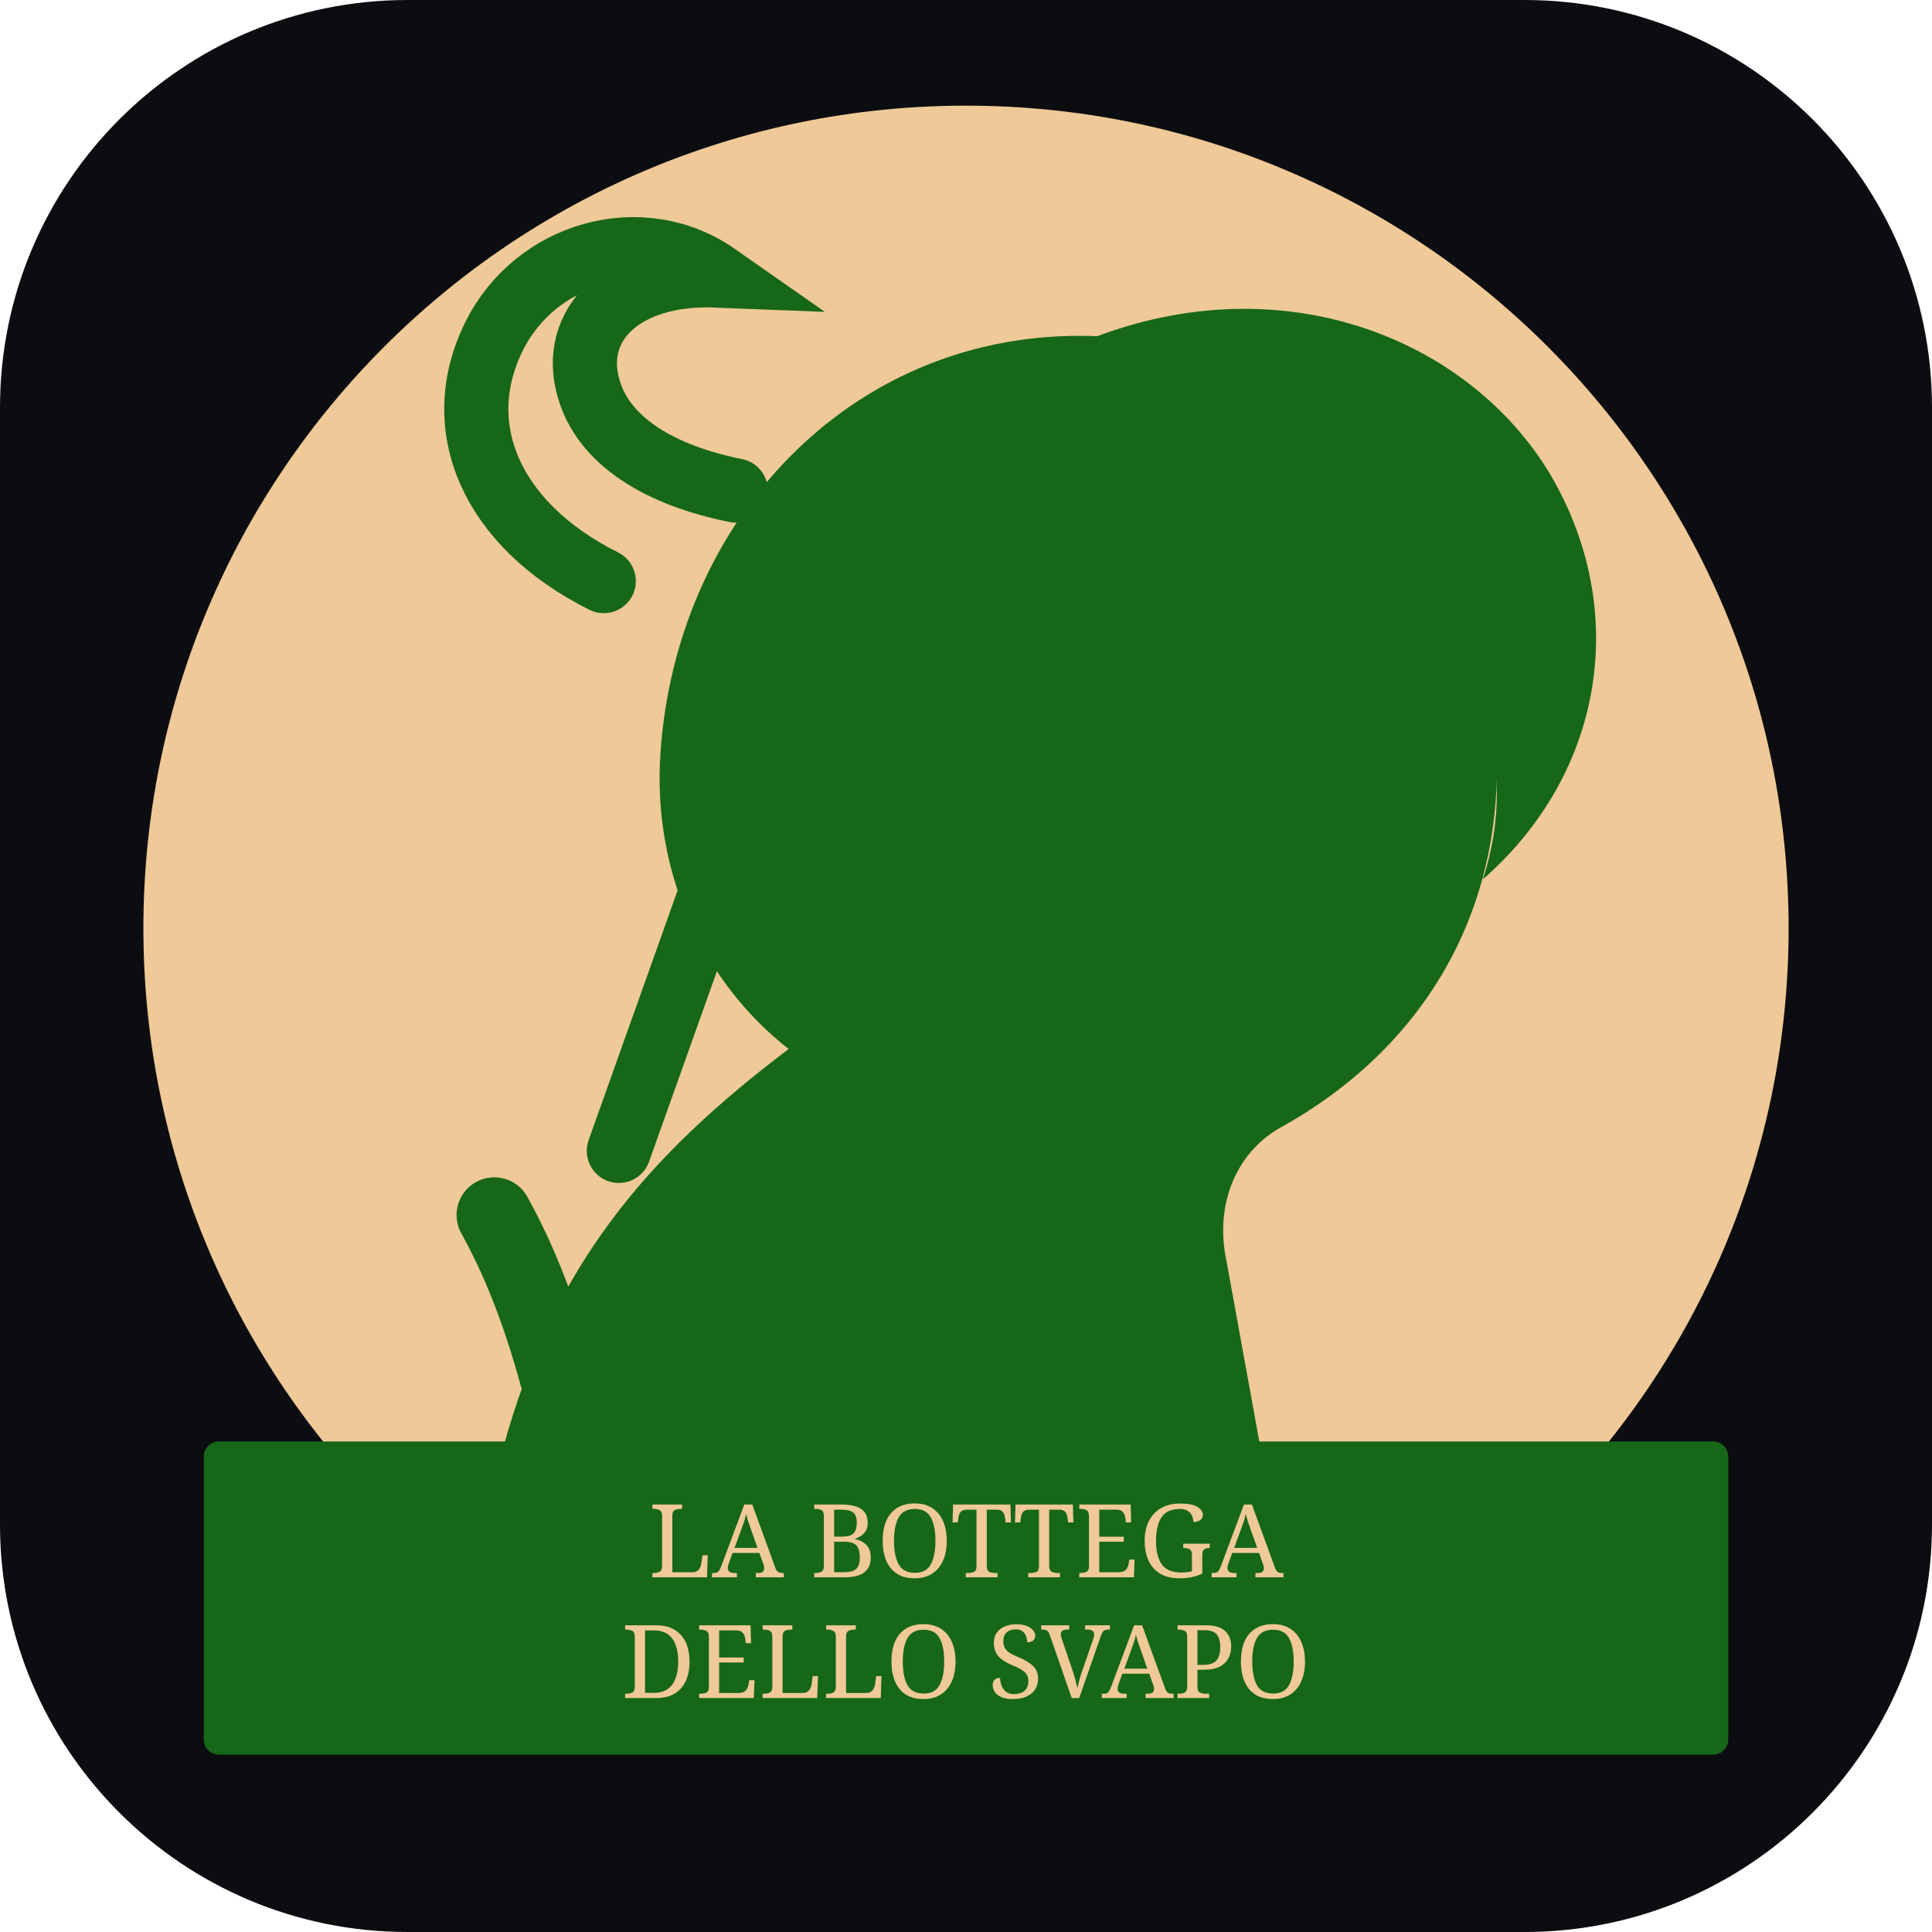
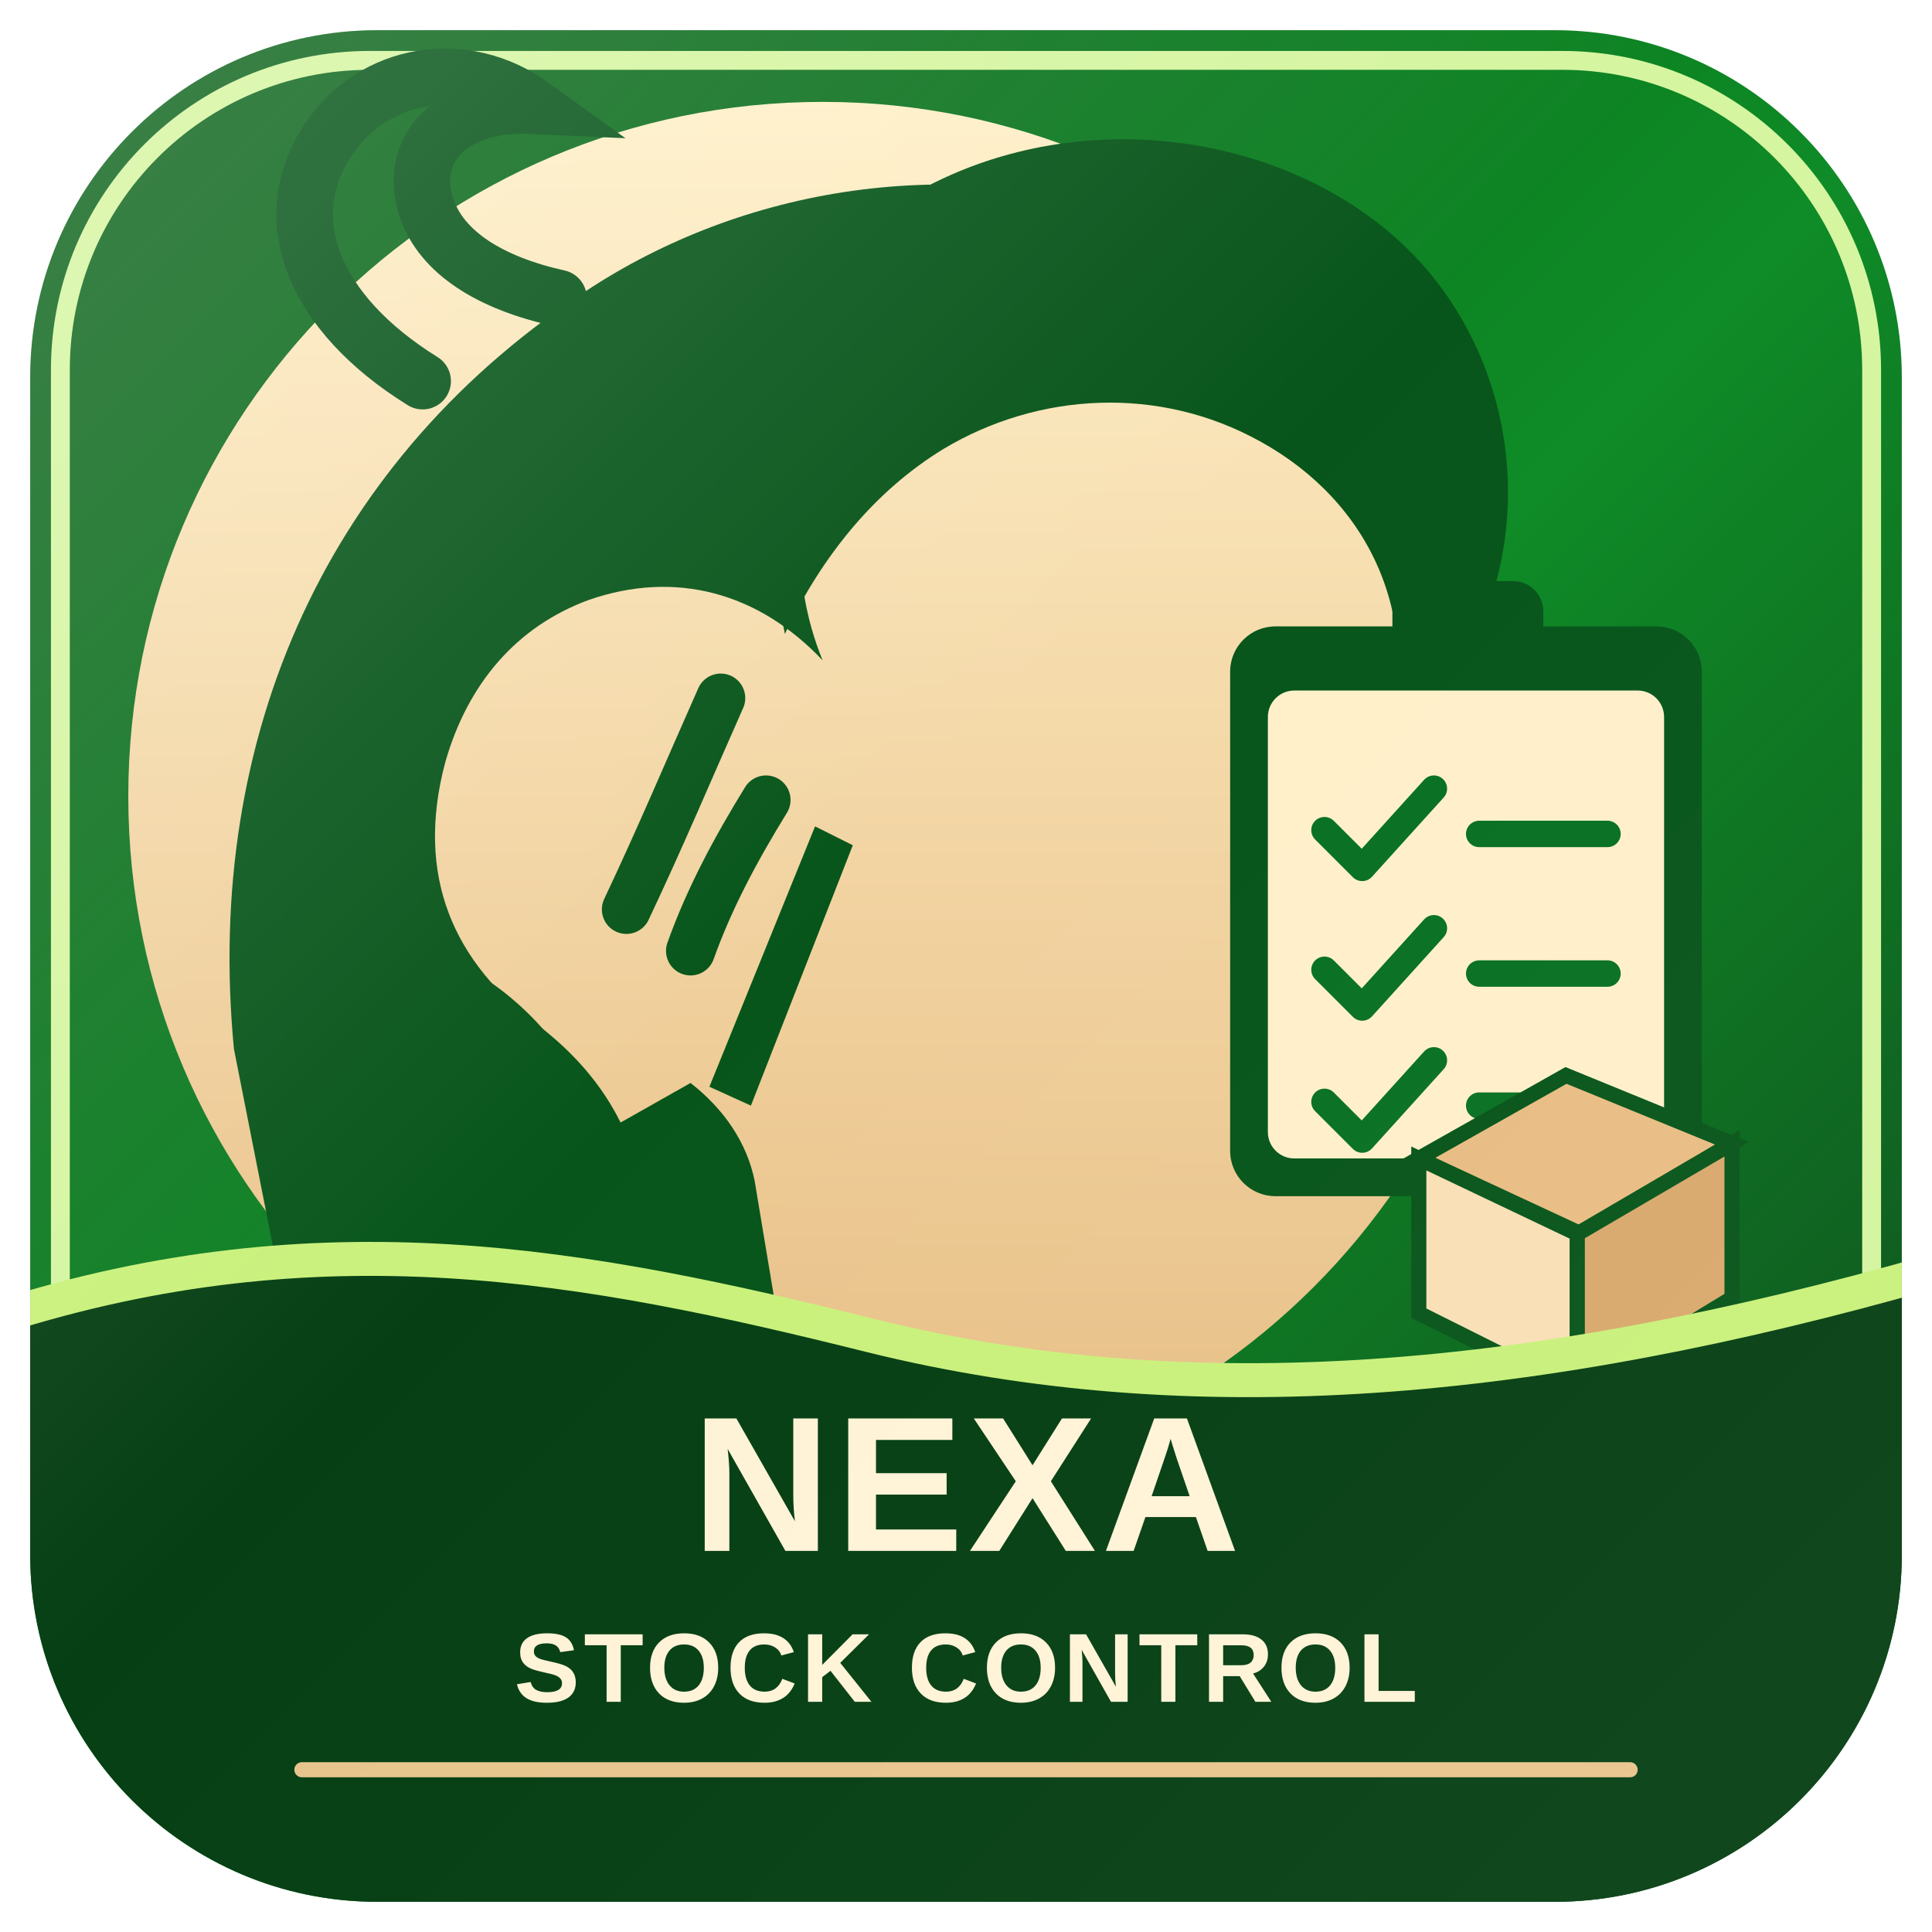
<svg xmlns="http://www.w3.org/2000/svg" viewBox="0 0 512 512">
-   <rect width="512" height="512" rx="108" fill="#0c0d10" />
-   <circle cx="256" cy="246" r="218" fill="#efc997" />
-   <path d="M132 389c13-53 40-83 77-111-23-18-36-47-34-78 4-62 50-111 111-111 58 0 104 44 110 101 5 48-17 87-57 109-12 7-17 21-14 35l10 55H132z" fill="#176719" />
-   <path d="M286 91c52-22 103-2 125 35 21 36 14 79-18 107 10-31-1-60-26-76-25-16-54-18-81-7-19 8-35 19-47 34 1-41 16-75 47-93z" fill="#176719" />
-   <path d="M160 154c-30-15-41-41-29-65 11-22 39-30 59-16-25-1-39 13-34 30 4 14 19 23 39 27" fill="none" stroke="#176719" stroke-width="17" stroke-linecap="round" />
-   <path d="M195 218l-31 87" fill="none" stroke="#176719" stroke-width="17" stroke-linecap="round" />
-   <path d="M152 382c-5-22-11-42-21-60" fill="none" stroke="#176719" stroke-width="20" stroke-linecap="round" />
-   <rect x="54" y="382" width="404" height="83" rx="4" fill="#176719" />
-   <text x="256" y="418" text-anchor="middle" font-family="Georgia,serif" font-size="27" fill="#efc997">LA BOTTEGA</text>
-   <text x="256" y="450" text-anchor="middle" font-family="Georgia,serif" font-size="27" fill="#efc997">DELLO SVAPO</text>
+   <defs>
+     <linearGradient id="bg" x1="0" y1="0" x2="1" y2="1">
+       <stop stop-color="#0b5b18" />
+       <stop offset=".52" stop-color="#0d8b25" />
+       <stop offset="1" stop-color="#043d12" />
+     </linearGradient>
+     <linearGradient id="gold" x1="0" y1="0" x2="0" y2="1">
+       <stop stop-color="#fff0c8" />
+       <stop offset="1" stop-color="#e7bd83" />
+     </linearGradient>
+     <linearGradient id="shine" x1="0" y1="0" x2="1" y2="1">
+       <stop stop-color="#fff" stop-opacity=".8" />
+       <stop offset=".45" stop-color="#fff" stop-opacity="0" />
+       <stop offset="1" stop-color="#fff" stop-opacity=".18" />
+     </linearGradient>
+     <clipPath id="round">
+       <rect x="8" y="8" width="496" height="496" rx="92" />
+     </clipPath>
+   </defs>
+   <g clip-path="url(#round)">
+     <rect width="512" height="512" fill="url(#bg)" />
+     <rect x="16" y="16" width="480" height="480" rx="82" fill="none" stroke="#d5f5a0" stroke-width="5" />
+     <circle cx="218" cy="211" r="184" fill="url(#gold)" />
+     <path d="M62 278c-8-83 25-157 95-202 42-27 98-36 151-17-42-2-70 18-86 46-12 22-13 48-4 70-17-18-39-24-62-16-19 7-32 22-38 43-8 30 2 53 25 70 18 14 27 31 29 54l5 33H78z" fill="#07551a" />
+     <path d="M228 61c48-39 121-28 153 14 29 38 24 94-14 125 11-36-4-67-33-83-27-15-59-13-84 2-18 11-32 28-42 49-9-43-2-81 20-107z" fill="#07551a" />
+     <path d="M112 101c-29-18-39-43-25-64 12-18 36-22 54-9-22-1-33 12-28 27 4 12 17 20 35 24" fill="none" stroke="#07551a" stroke-width="15" stroke-linecap="round" />
+     <path d="M191 185c-8 18-16 37-25 56m37-29c-8 13-15 26-20 40" fill="none" stroke="#07551a" stroke-width="13" stroke-linecap="round" />
+     <path d="M160 300c-9-24-25-39-43-47-11-5-20 1-23 13-3 13 3 26 15 35l20 18 6 30h71l-6-36c-2-10-8-19-17-26z" fill="#07551a" />
+     <path d="M188 288l28-69 10 5-27 69" fill="#07551a" />
+     <g transform="translate(326 166)">
+       <rect x="0" y="0" width="125" height="151" rx="12" fill="#07551a" />
+       <rect x="10" y="17" width="105" height="124" rx="7" fill="#fff0ca" />
+       <rect x="43" y="-12" width="40" height="28" rx="8" fill="#07551a" />
+       <g fill="none" stroke="#087022" stroke-width="7" stroke-linecap="round" stroke-linejoin="round">
+         <path d="M25 54l10 10 19-21M25 91l10 10 19-21M25 126l10 10 19-21" />
+         <path d="M66 55h34M66 92h34M66 127h34" />
+       </g>
+       <g transform="translate(50 116)">
+         <path d="M0 25l39-22 44 18-40 24z" fill="#e8bd84" stroke="#07551a" stroke-width="4" />
+         <path d="M0 25v41l42 21V45z" fill="#f9dfb5" stroke="#07551a" stroke-width="4" />
+         <path d="M42 45l41-24v41L42 87z" fill="#d9a96d" stroke="#07551a" stroke-width="4" />
+       </g>
+     </g>
+     <path d="M0 349c85-27 155-14 231 5 85 21 176 13 281-17v175H0z" fill="#063f13" />
+     <path d="M0 349c85-27 155-14 231 5 85 21 176 13 281-17" fill="none" stroke="#c9f17b" stroke-width="9" />
+     <text x="256" y="411" text-anchor="middle" font-family="Arial,Helvetica,sans-serif" font-size="51" font-weight="900" letter-spacing="1.2" fill="#fff3d7">NEXA</text>
+     <text x="256" y="451" text-anchor="middle" font-family="Arial,Helvetica,sans-serif" font-size="26" font-weight="800" letter-spacing="1.1" fill="#fff3d7">STOCK CONTROL</text>
+     <path d="M80 469h352" stroke="#e9c58d" stroke-width="4" stroke-linecap="round" />
+     <rect width="512" height="512" fill="url(#shine)" opacity=".28" />
+   </g>
</svg>
